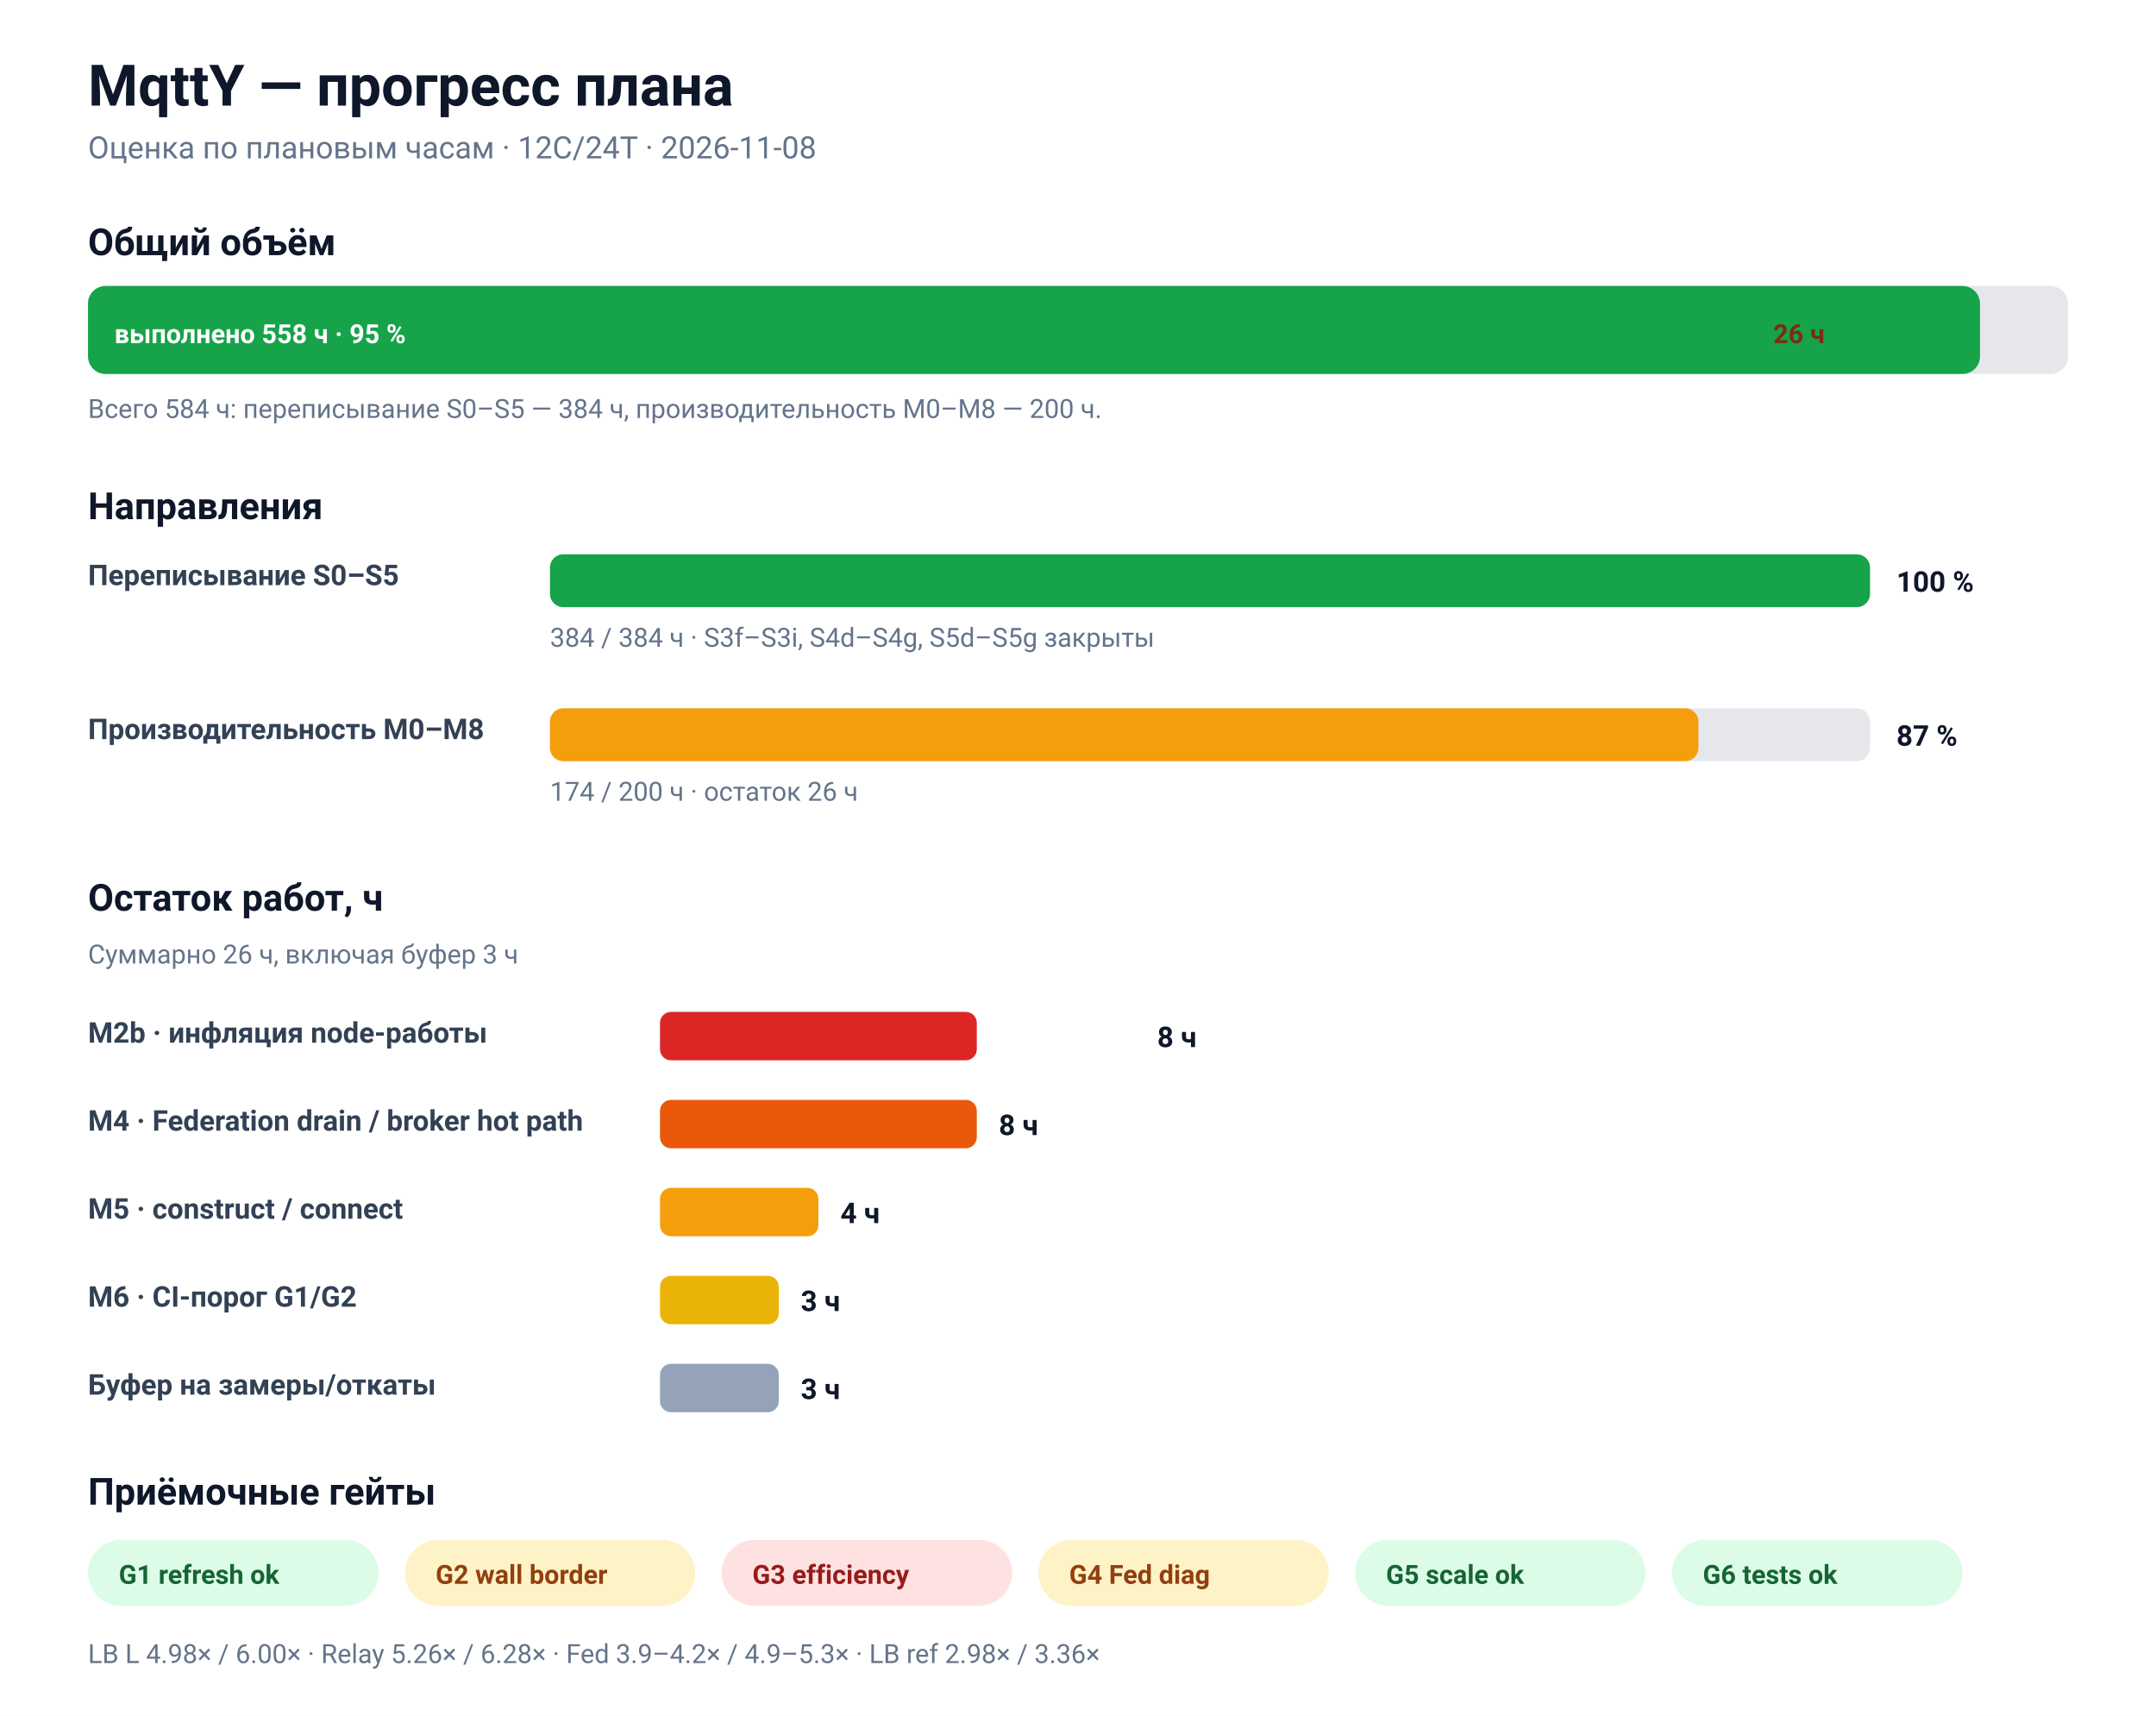
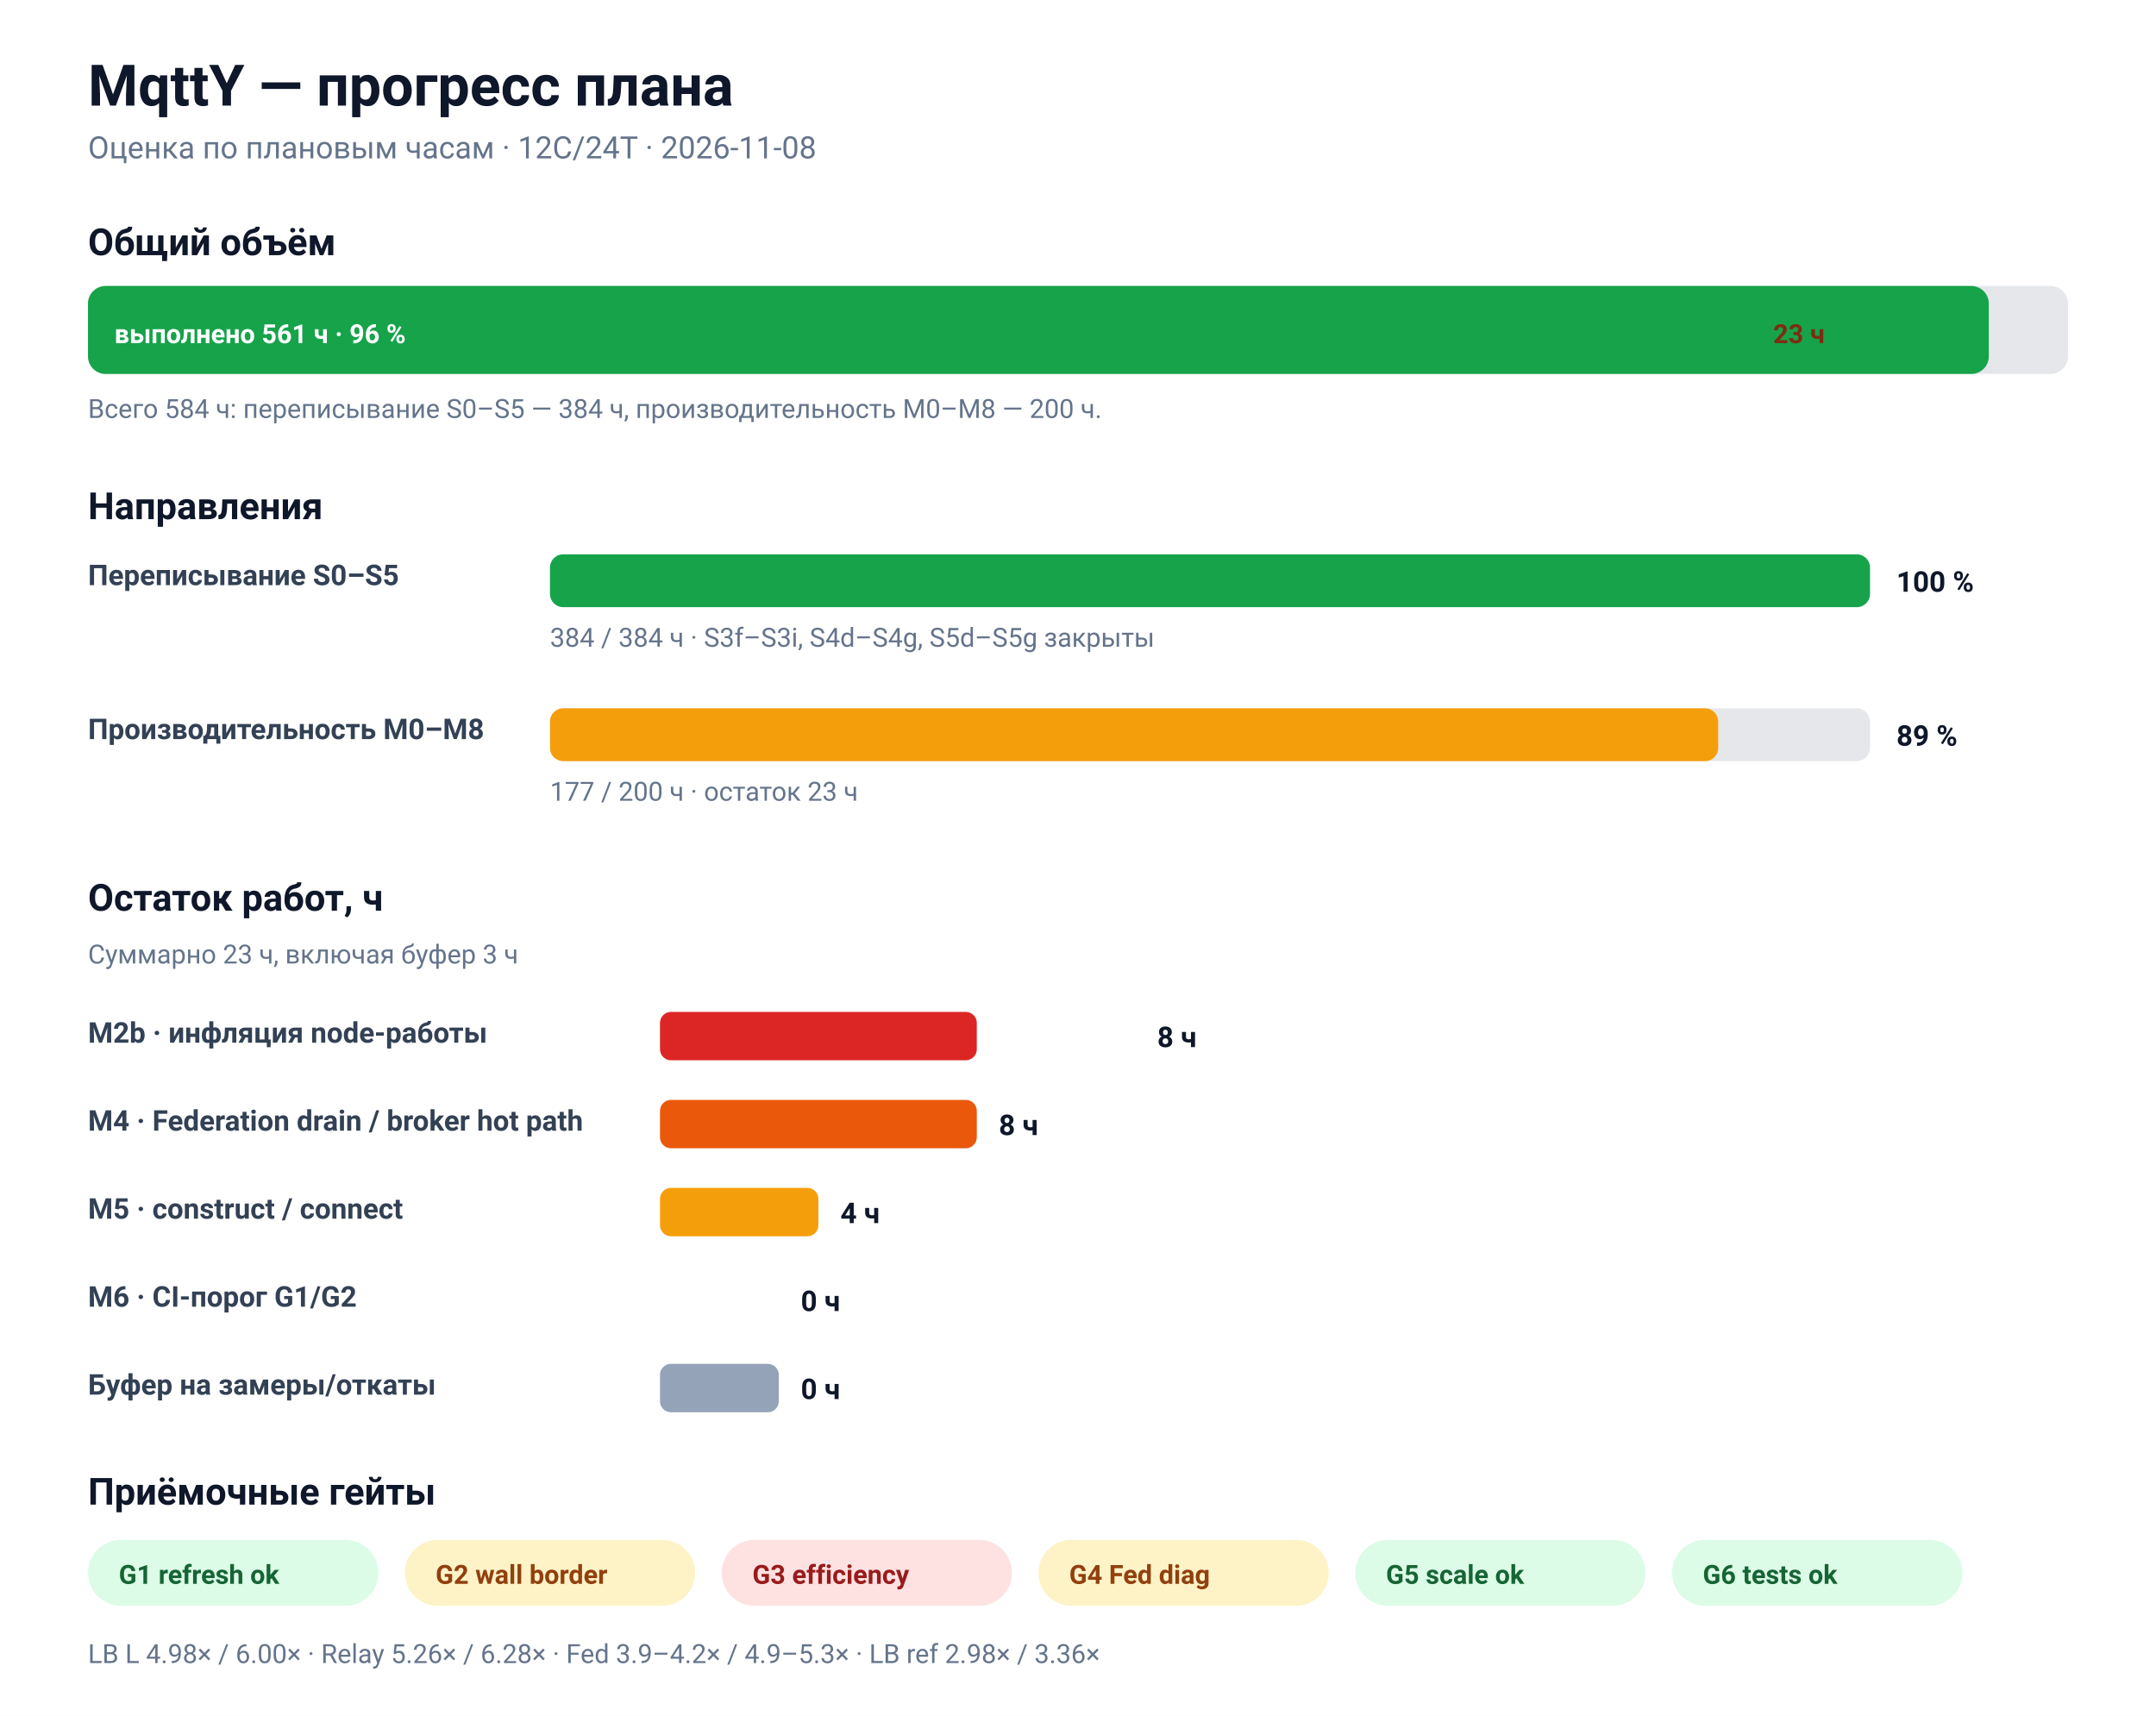
<svg xmlns="http://www.w3.org/2000/svg" width="980" height="780" viewBox="0 0 980 780">
  <rect width="980" height="780" fill="#ffffff" />
  <style>
    .title { font: 700 26px system-ui, -apple-system, Segoe UI, Roboto, sans-serif; fill: #0f172a; }
    .sub { font: 400 14px system-ui, -apple-system, Segoe UI, Roboto, sans-serif; fill: #64748b; }
    .h2 { font: 700 17px system-ui, -apple-system, Segoe UI, Roboto, sans-serif; fill: #0f172a; }
    .label { font: 600 13px system-ui, -apple-system, Segoe UI, Roboto, sans-serif; fill: #334155; }
    .value { font: 600 13px system-ui, -apple-system, Segoe UI, Roboto, sans-serif; fill: #0f172a; }
    .small { font: 400 12px system-ui, -apple-system, Segoe UI, Roboto, sans-serif; fill: #64748b; }
    .chip { font: 600 12px system-ui, -apple-system, Segoe UI, Roboto, sans-serif; }
  </style>
  <text x="40" y="48" class="title">MqttY — прогресс плана</text>
  <text x="40" y="72" class="sub">Оценка по плановым часам · 12C/24T · 2026-11-08</text>
  <text x="40" y="116" class="h2">Общий объём</text>
  <rect x="40" y="130" width="900" height="40" rx="8" fill="#e5e7eb" />
-   <rect x="40" y="130" width="860" height="40" rx="8" fill="#16a34a" />
-   <text x="52" y="156" class="chip" fill="#ffffff">выполнено 558 ч · 95 %</text>
-   <text x="806" y="156" class="chip" fill="#7c2d12">26 ч</text>
+   <rect x="40" y="130" width="864" height="40" rx="8" fill="#16a34a" />
+   <text x="52" y="156" class="chip" fill="#ffffff">выполнено 561 ч · 96 %</text>
+   <text x="806" y="156" class="chip" fill="#7c2d12">23 ч</text>
  <text x="40" y="190" class="small">Всего 584 ч: переписывание S0–S5 — 384 ч, производительность M0–M8 — 200 ч.</text>
  <text x="40" y="236" class="h2">Направления</text>
  <text x="40" y="266" class="label">Переписывание S0–S5</text>
  <rect x="250" y="252" width="600" height="24" rx="6" fill="#e5e7eb" />
  <rect x="250" y="252" width="600" height="24" rx="6" fill="#16a34a" />
  <text x="862" y="269" class="value">100 %</text>
  <text x="250" y="294" class="small">384 / 384 ч · S3f–S3i, S4d–S4g, S5d–S5g закрыты</text>
  <text x="40" y="336" class="label">Производительность M0–M8</text>
  <rect x="250" y="322" width="600" height="24" rx="6" fill="#e5e7eb" />
-   <rect x="250" y="322" width="522" height="24" rx="6" fill="#f59e0b" />
-   <text x="862" y="339" class="value">87 %</text>
-   <text x="250" y="364" class="small">174 / 200 ч · остаток 26 ч</text>
+   <rect x="250" y="322" width="531" height="24" rx="6" fill="#f59e0b" />
+   <text x="862" y="339" class="value">89 %</text>
+   <text x="250" y="364" class="small">177 / 200 ч · остаток 23 ч</text>
  <text x="40" y="414" class="h2">Остаток работ, ч</text>
-   <text x="40" y="438" class="small">Суммарно 26 ч, включая буфер 3 ч</text>
+   <text x="40" y="438" class="small">Суммарно 23 ч, включая буфер 3 ч</text>
  <text x="40" y="474" class="label">M2b · инфляция node-работы</text>
  <rect x="300" y="460" width="144" height="22" rx="5" fill="#dc2626" />
  <text x="526" y="476" class="value">8 ч</text>
  <text x="40" y="514" class="label">M4 · Federation drain / broker hot path</text>
  <rect x="300" y="500" width="144" height="22" rx="5" fill="#ea580c" />
  <text x="454" y="516" class="value">8 ч</text>
  <text x="40" y="554" class="label">M5 · construct / connect</text>
  <rect x="300" y="540" width="72" height="22" rx="5" fill="#f59e0b" />
  <text x="382" y="556" class="value">4 ч</text>
  <text x="40" y="594" class="label">M6 · CI-порог G1/G2</text>
-   <rect x="300" y="580" width="54" height="22" rx="5" fill="#eab308" />
-   <text x="364" y="596" class="value">3 ч</text>
+   <rect x="300" y="580" width="0" height="22" rx="5" fill="#eab308" />
+   <text x="364" y="596" class="value">0 ч</text>
  <text x="40" y="634" class="label">Буфер на замеры/откаты</text>
  <rect x="300" y="620" width="54" height="22" rx="5" fill="#94a3b8" />
-   <text x="364" y="636" class="value">3 ч</text>
+   <text x="364" y="636" class="value">0 ч</text>
  <text x="40" y="684" class="h2">Приёмочные гейты</text>
  <g transform="translate(40,700)">
    <rect x="0" y="0" width="132" height="30" rx="15" fill="#dcfce7" />
    <text x="14" y="20" class="chip" fill="#166534">G1 refresh  ok</text>
    <rect x="144" y="0" width="132" height="30" rx="15" fill="#fef3c7" />
    <text x="158" y="20" class="chip" fill="#92400e">G2 wall  border</text>
    <rect x="288" y="0" width="132" height="30" rx="15" fill="#fee2e2" />
    <text x="302" y="20" class="chip" fill="#991b1b">G3 efficiency</text>
    <rect x="432" y="0" width="132" height="30" rx="15" fill="#fef3c7" />
    <text x="446" y="20" class="chip" fill="#92400e">G4 Fed diag</text>
    <rect x="576" y="0" width="132" height="30" rx="15" fill="#dcfce7" />
    <text x="590" y="20" class="chip" fill="#166534">G5 scale  ok</text>
    <rect x="720" y="0" width="132" height="30" rx="15" fill="#dcfce7" />
    <text x="734" y="20" class="chip" fill="#166534">G6 tests  ok</text>
  </g>
  <text x="40" y="756" class="small">LB L 4.98× / 6.00× · Relay 5.26× / 6.28× · Fed 3.9–4.2× / 4.9–5.3× · LB ref 2.98× / 3.36×</text>
</svg>
